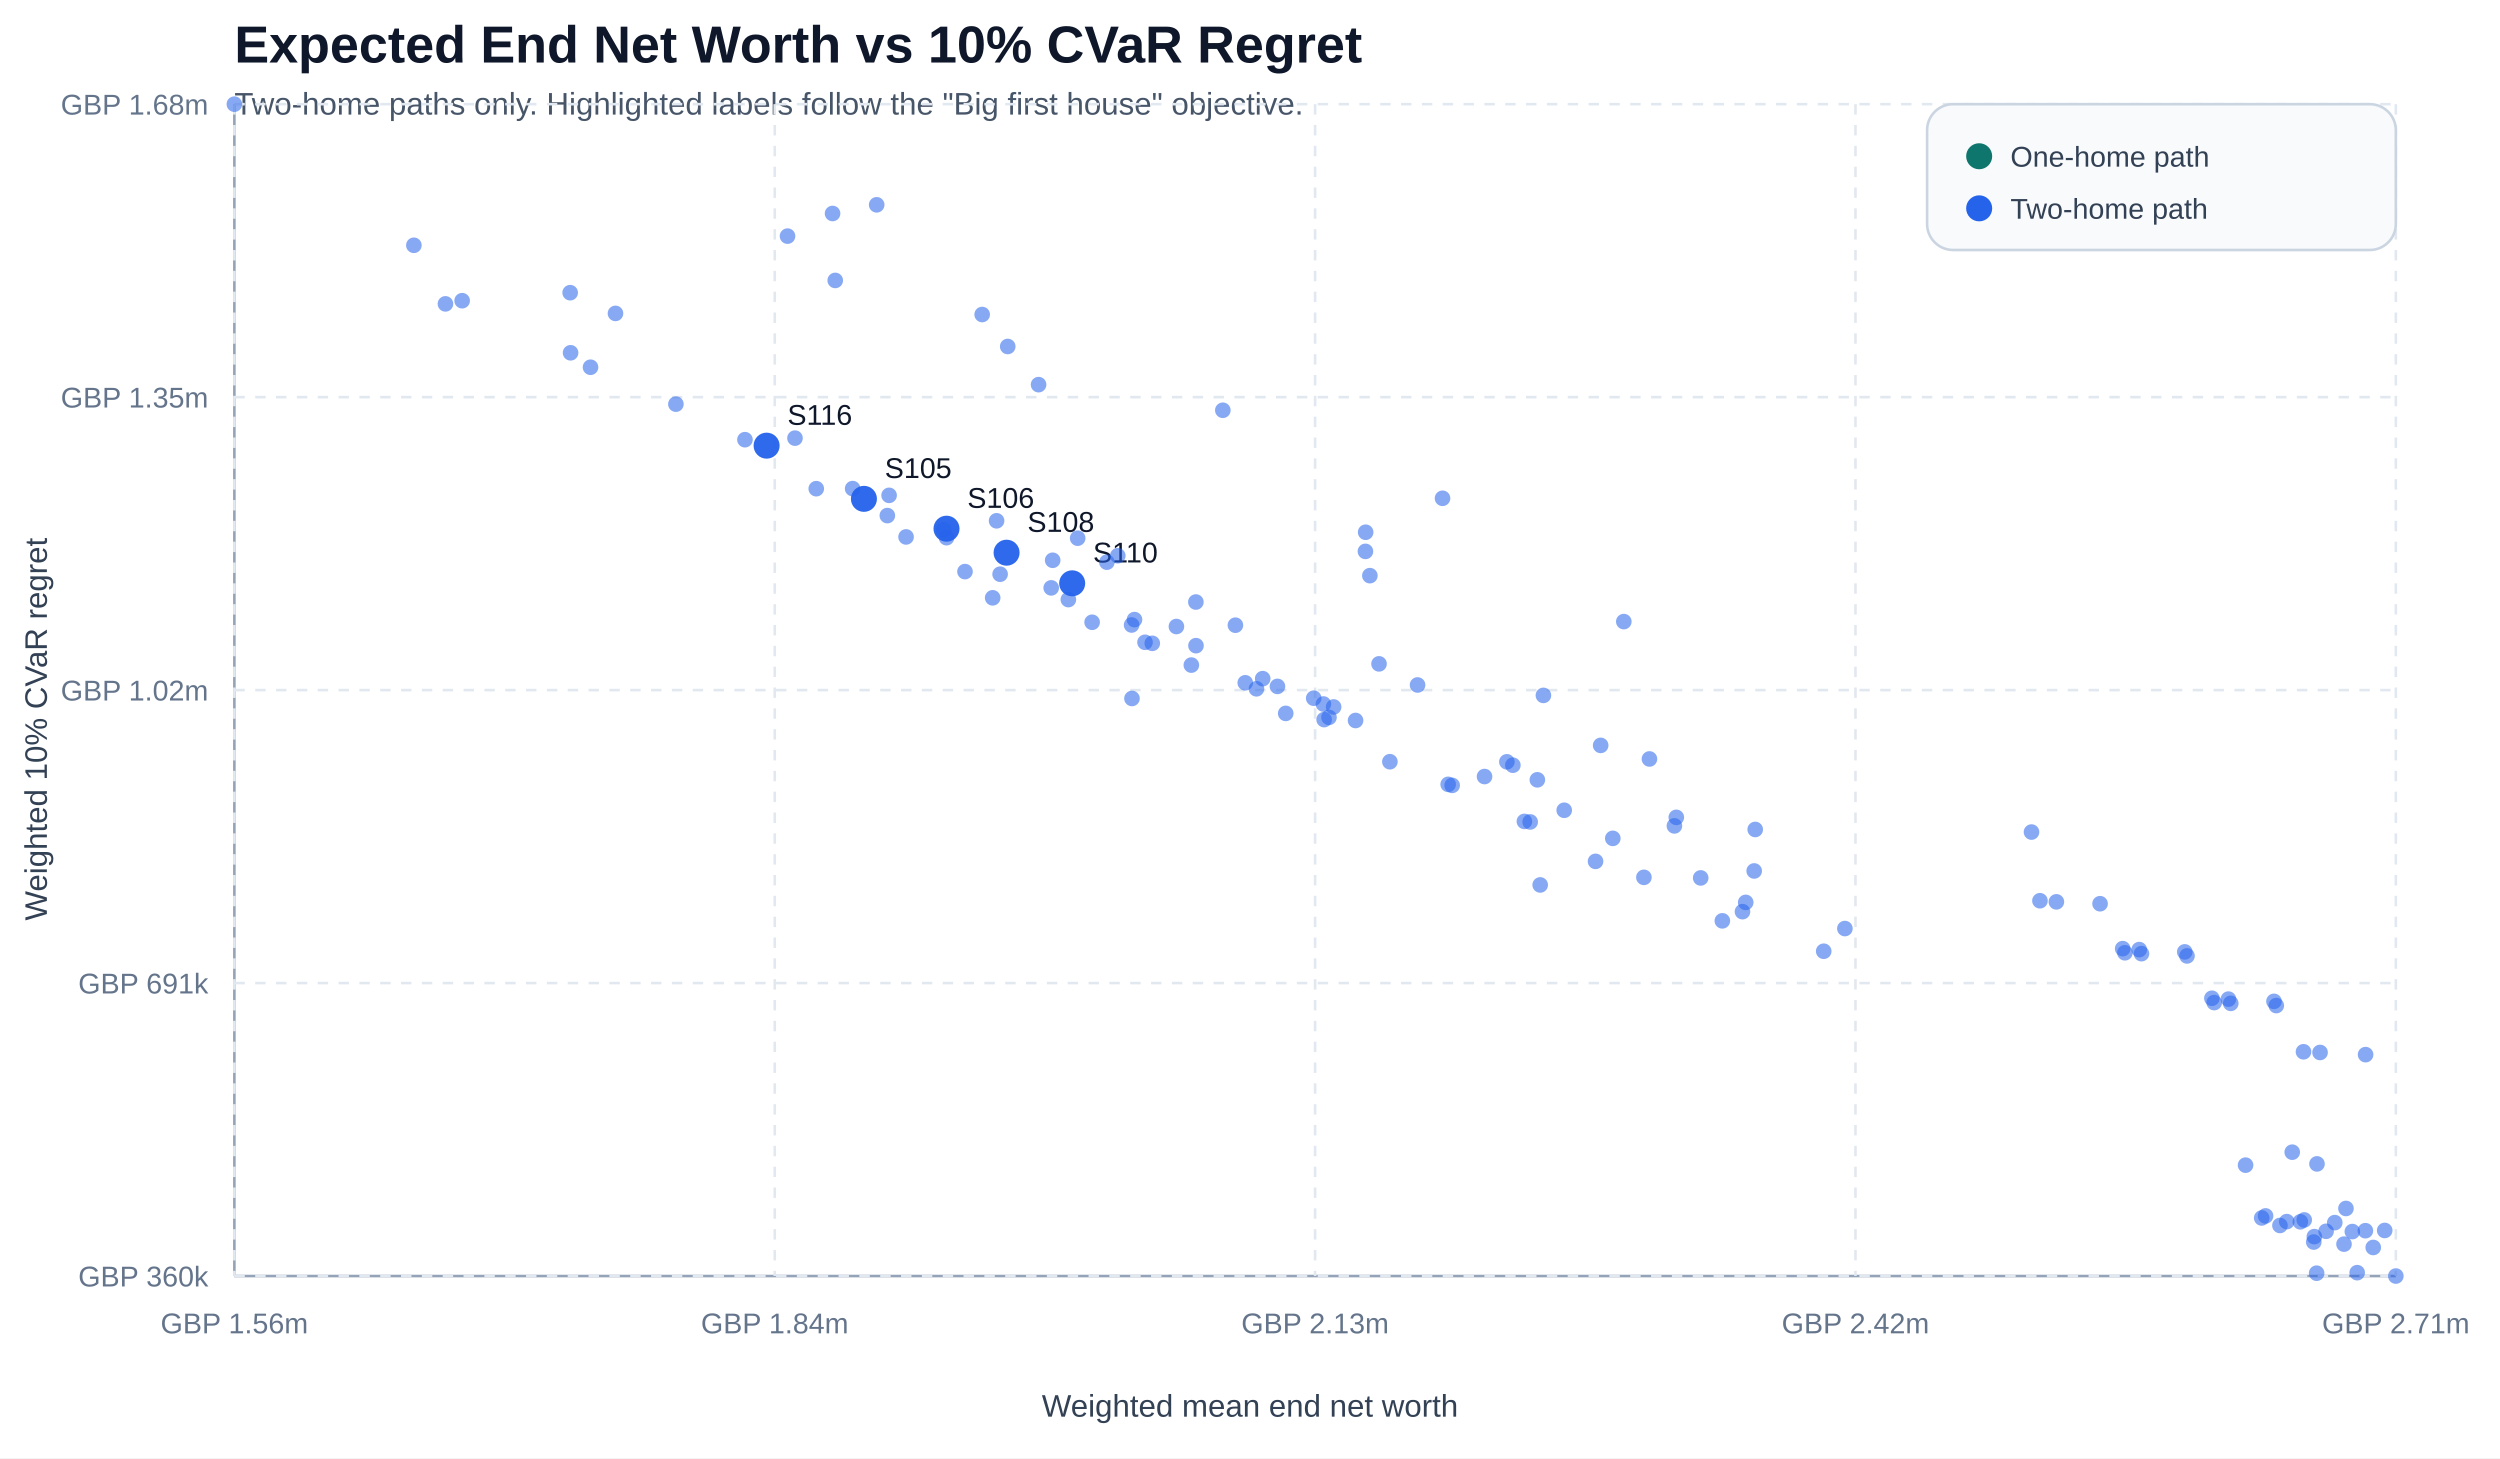
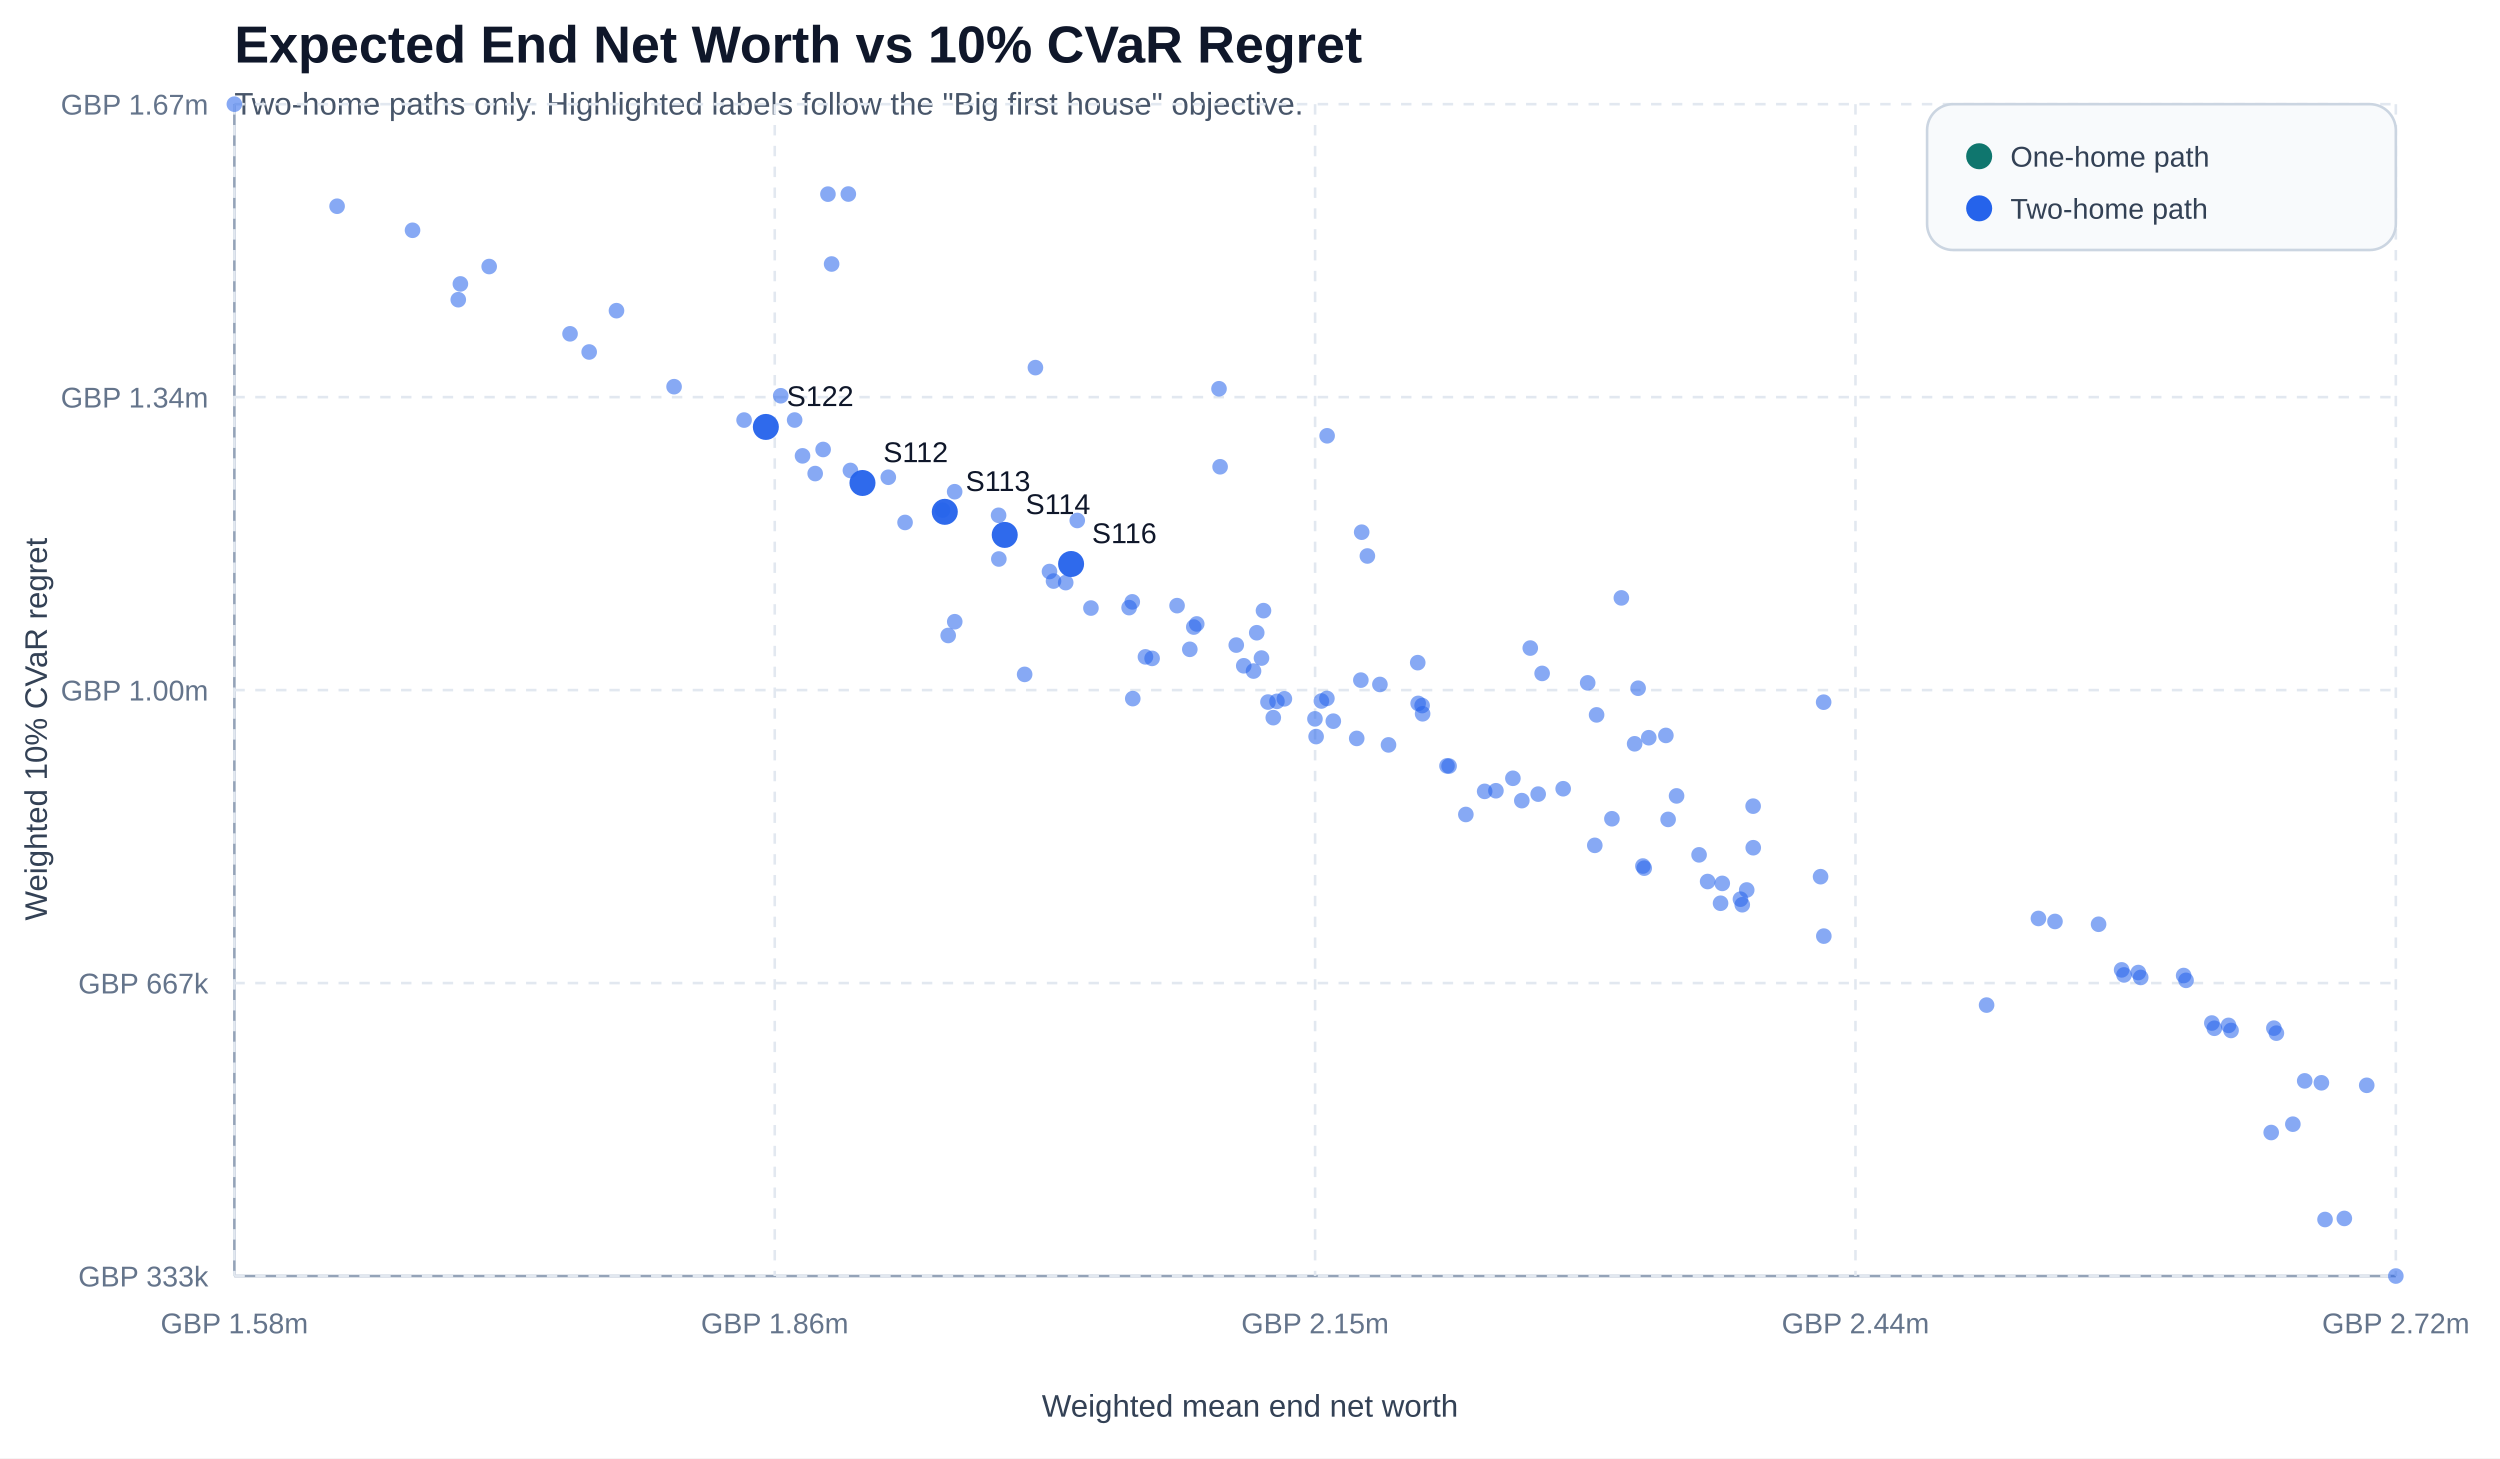
<svg xmlns="http://www.w3.org/2000/svg" width="960" height="560" viewBox="0 0 960 560">
  <rect width="960" height="560" fill="#ffffff" />
  <text x="90" y="24" font-size="20" font-family="Arial, sans-serif" font-weight="700" fill="#0f172a">Expected End Net Worth vs 10% CVaR Regret</text>
  <text x="90" y="44" font-size="12" font-family="Arial, sans-serif" fill="#475569">Two-home paths only. Highlighted labels follow the "Big first house" objective.</text>
  <line x1="90" y1="490" x2="920" y2="490" stroke="#94a3b8" />
  <line x1="90" y1="40" x2="90" y2="490" stroke="#94a3b8" />
  <line x1="90" y1="40" x2="90" y2="490" stroke="#e2e8f0" stroke-dasharray="4 4" />
  <line x1="90" y1="490" x2="920" y2="490" stroke="#e2e8f0" stroke-dasharray="4 4" />
-   <text x="90" y="512" text-anchor="middle" font-size="11" font-family="Arial, sans-serif" fill="#64748b">GBP 1.56m</text>
-   <text x="80" y="494" text-anchor="end" font-size="11" font-family="Arial, sans-serif" fill="#64748b">GBP 360k</text>
+   <text x="90" y="512" text-anchor="middle" font-size="11" font-family="Arial, sans-serif" fill="#64748b">GBP 1.58m</text>
+   <text x="80" y="494" text-anchor="end" font-size="11" font-family="Arial, sans-serif" fill="#64748b">GBP 333k</text>
  <line x1="297.5" y1="40" x2="297.5" y2="490" stroke="#e2e8f0" stroke-dasharray="4 4" />
  <line x1="90" y1="377.5" x2="920" y2="377.5" stroke="#e2e8f0" stroke-dasharray="4 4" />
-   <text x="297.5" y="512" text-anchor="middle" font-size="11" font-family="Arial, sans-serif" fill="#64748b">GBP 1.84m</text>
-   <text x="80" y="381.5" text-anchor="end" font-size="11" font-family="Arial, sans-serif" fill="#64748b">GBP 691k</text>
+   <text x="297.5" y="512" text-anchor="middle" font-size="11" font-family="Arial, sans-serif" fill="#64748b">GBP 1.86m</text>
+   <text x="80" y="381.5" text-anchor="end" font-size="11" font-family="Arial, sans-serif" fill="#64748b">GBP 667k</text>
  <line x1="505" y1="40" x2="505" y2="490" stroke="#e2e8f0" stroke-dasharray="4 4" />
  <line x1="90" y1="265" x2="920" y2="265" stroke="#e2e8f0" stroke-dasharray="4 4" />
-   <text x="505" y="512" text-anchor="middle" font-size="11" font-family="Arial, sans-serif" fill="#64748b">GBP 2.13m</text>
-   <text x="80" y="269" text-anchor="end" font-size="11" font-family="Arial, sans-serif" fill="#64748b">GBP 1.02m</text>
+   <text x="505" y="512" text-anchor="middle" font-size="11" font-family="Arial, sans-serif" fill="#64748b">GBP 2.15m</text>
+   <text x="80" y="269" text-anchor="end" font-size="11" font-family="Arial, sans-serif" fill="#64748b">GBP 1.00m</text>
  <line x1="712.5" y1="40" x2="712.5" y2="490" stroke="#e2e8f0" stroke-dasharray="4 4" />
  <line x1="90" y1="152.5" x2="920" y2="152.5" stroke="#e2e8f0" stroke-dasharray="4 4" />
-   <text x="712.5" y="512" text-anchor="middle" font-size="11" font-family="Arial, sans-serif" fill="#64748b">GBP 2.42m</text>
-   <text x="80" y="156.5" text-anchor="end" font-size="11" font-family="Arial, sans-serif" fill="#64748b">GBP 1.35m</text>
+   <text x="712.5" y="512" text-anchor="middle" font-size="11" font-family="Arial, sans-serif" fill="#64748b">GBP 2.44m</text>
+   <text x="80" y="156.5" text-anchor="end" font-size="11" font-family="Arial, sans-serif" fill="#64748b">GBP 1.34m</text>
  <line x1="920" y1="40" x2="920" y2="490" stroke="#e2e8f0" stroke-dasharray="4 4" />
  <line x1="90" y1="40" x2="920" y2="40" stroke="#e2e8f0" stroke-dasharray="4 4" />
-   <text x="920" y="512" text-anchor="middle" font-size="11" font-family="Arial, sans-serif" fill="#64748b">GBP 2.71m</text>
-   <text x="80" y="44" text-anchor="end" font-size="11" font-family="Arial, sans-serif" fill="#64748b">GBP 1.68m</text>
+   <text x="920" y="512" text-anchor="middle" font-size="11" font-family="Arial, sans-serif" fill="#64748b">GBP 2.72m</text>
+   <text x="80" y="44" text-anchor="end" font-size="11" font-family="Arial, sans-serif" fill="#64748b">GBP 1.67m</text>
  <polyline points="920,490" fill="none" stroke="#0f766e" stroke-width="2.5" />
-   <circle cx="493.717" cy="273.945" r="3" fill="#2563eb" opacity="0.55" />
-   <circle cx="557.631" cy="301.589" r="3" fill="#2563eb" opacity="0.55" />
-   <circle cx="533.716" cy="292.503" r="3" fill="#2563eb" opacity="0.55" />
-   <circle cx="612.689" cy="330.769" r="3" fill="#2563eb" opacity="0.55" />
-   <circle cx="457.478" cy="255.394" r="3" fill="#2563eb" opacity="0.55" />
-   <circle cx="508.472" cy="276.328" r="3" fill="#2563eb" opacity="0.55" />
-   <circle cx="419.376" cy="238.952" r="3" fill="#2563eb" opacity="0.55" />
-   <circle cx="482.479" cy="264.497" r="3" fill="#2563eb" opacity="0.55" />
-   <circle cx="585.369" cy="315.423" r="3" fill="#2563eb" opacity="0.55" />
-   <circle cx="556.097" cy="301.193" r="3" fill="#2563eb" opacity="0.55" />
-   <circle cx="631.26" cy="336.9" r="3" fill="#2563eb" opacity="0.55" />
-   <circle cx="478.181" cy="262.193" r="3" fill="#2563eb" opacity="0.55" />
-   <circle cx="484.873" cy="260.603" r="3" fill="#2563eb" opacity="0.55" />
-   <circle cx="459.26" cy="247.938" r="3" fill="#2563eb" opacity="0.55" />
-   <circle cx="384.042" cy="220.492" r="3" fill="#2563eb" opacity="0.55" />
-   <circle cx="434.678" cy="268.211" r="3" fill="#2563eb" opacity="0.55" />
-   <circle cx="434.533" cy="239.992" r="3" fill="#2563eb" opacity="0.55" />
-   <circle cx="403.663" cy="225.741" r="3" fill="#2563eb" opacity="0.55" />
-   <circle cx="411.717" cy="223.992" r="5" fill="#2563eb" opacity="0.95" />
-   <text x="419.717" y="215.992" font-size="11" font-family="Arial, sans-serif" fill="#0f172a">S110</text>
-   <circle cx="512.112" cy="271.475" r="3" fill="#2563eb" opacity="0.55" />
-   <circle cx="544.341" cy="263.031" r="3" fill="#2563eb" opacity="0.55" />
-   <circle cx="674.003" cy="318.517" r="3" fill="#2563eb" opacity="0.55" />
-   <circle cx="669.115" cy="350.075" r="3" fill="#2563eb" opacity="0.55" />
-   <circle cx="410.253" cy="230.236" r="3" fill="#2563eb" opacity="0.55" />
-   <circle cx="529.544" cy="254.924" r="3" fill="#2563eb" opacity="0.55" />
-   <circle cx="670.354" cy="346.525" r="3" fill="#2563eb" opacity="0.55" />
-   <circle cx="435.649" cy="237.925" r="3" fill="#2563eb" opacity="0.55" />
-   <circle cx="347.928" cy="206.179" r="3" fill="#2563eb" opacity="0.55" />
-   <circle cx="590.342" cy="299.453" r="3" fill="#2563eb" opacity="0.55" />
-   <circle cx="386.528" cy="212.234" r="5" fill="#2563eb" opacity="0.95" />
-   <text x="394.528" y="204.234" font-size="11" font-family="Arial, sans-serif" fill="#0f172a">S108</text>
-   <circle cx="362.366" cy="203.434" r="3" fill="#2563eb" opacity="0.55" />
-   <circle cx="673.612" cy="334.446" r="3" fill="#2563eb" opacity="0.55" />
-   <circle cx="600.66" cy="311.142" r="3" fill="#2563eb" opacity="0.55" />
-   <circle cx="510.33" cy="275.467" r="3" fill="#2563eb" opacity="0.55" />
-   <circle cx="490.544" cy="263.578" r="3" fill="#2563eb" opacity="0.55" />
+   <circle cx="493.206" cy="268.352" r="3" fill="#2563eb" opacity="0.55" />
+   <circle cx="556.45" cy="294.17" r="3" fill="#2563eb" opacity="0.55" />
+   <circle cx="533.185" cy="286.042" r="3" fill="#2563eb" opacity="0.55" />
+   <circle cx="612.4" cy="324.614" r="3" fill="#2563eb" opacity="0.55" />
+   <circle cx="456.886" cy="249.338" r="3" fill="#2563eb" opacity="0.55" />
+   <circle cx="555.642" cy="294.105" r="3" fill="#2563eb" opacity="0.55" />
+   <circle cx="507.412" cy="269.185" r="3" fill="#2563eb" opacity="0.55" />
+   <circle cx="418.918" cy="233.496" r="3" fill="#2563eb" opacity="0.55" />
+   <circle cx="584.376" cy="307.441" r="3" fill="#2563eb" opacity="0.55" />
+   <circle cx="481.358" cy="257.686" r="3" fill="#2563eb" opacity="0.55" />
+   <circle cx="477.601" cy="255.661" r="3" fill="#2563eb" opacity="0.55" />
+   <circle cx="630.873" cy="332.556" r="3" fill="#2563eb" opacity="0.55" />
+   <circle cx="484.412" cy="252.699" r="3" fill="#2563eb" opacity="0.55" />
+   <circle cx="458.408" cy="240.79" r="3" fill="#2563eb" opacity="0.55" />
+   <circle cx="383.555" cy="214.656" r="3" fill="#2563eb" opacity="0.55" />
+   <circle cx="433.577" cy="233.325" r="3" fill="#2563eb" opacity="0.55" />
+   <circle cx="403.006" cy="219.469" r="3" fill="#2563eb" opacity="0.55" />
+   <circle cx="434.98" cy="268.269" r="3" fill="#2563eb" opacity="0.55" />
+   <circle cx="544.574" cy="270.106" r="3" fill="#2563eb" opacity="0.55" />
+   <circle cx="529.886" cy="262.833" r="3" fill="#2563eb" opacity="0.55" />
+   <circle cx="411.298" cy="216.575" r="5" fill="#2563eb" opacity="0.95" />
+   <text x="419.298" y="208.575" font-size="11" font-family="Arial, sans-serif" fill="#0f172a">S116</text>
+   <circle cx="670.74" cy="341.754" r="3" fill="#2563eb" opacity="0.55" />
+   <circle cx="673.203" cy="309.56" r="3" fill="#2563eb" opacity="0.55" />
+   <circle cx="511.989" cy="276.93" r="3" fill="#2563eb" opacity="0.55" />
+   <circle cx="669.032" cy="347.423" r="3" fill="#2563eb" opacity="0.55" />
+   <circle cx="590.659" cy="304.942" r="3" fill="#2563eb" opacity="0.55" />
+   <circle cx="409.229" cy="223.723" r="3" fill="#2563eb" opacity="0.55" />
+   <circle cx="347.541" cy="200.623" r="3" fill="#2563eb" opacity="0.55" />
+   <circle cx="673.246" cy="325.525" r="3" fill="#2563eb" opacity="0.55" />
+   <circle cx="509.531" cy="268.19" r="3" fill="#2563eb" opacity="0.55" />
+   <circle cx="434.792" cy="231.111" r="3" fill="#2563eb" opacity="0.55" />
+   <circle cx="660.694" cy="346.85" r="3" fill="#2563eb" opacity="0.55" />
+   <circle cx="361.945" cy="195.886" r="3" fill="#2563eb" opacity="0.55" />
+   <circle cx="385.816" cy="205.407" r="5" fill="#2563eb" opacity="0.95" />
+   <text x="393.816" y="197.407" font-size="11" font-family="Arial, sans-serif" fill="#0f172a">S114</text>
+   <circle cx="600.258" cy="302.873" r="3" fill="#2563eb" opacity="0.55" />
+   <circle cx="643.803" cy="305.628" r="3" fill="#2563eb" opacity="0.55" />
  <circle cx="920" cy="490" r="3" fill="#2563eb" opacity="0.55" />
-   <circle cx="643.702" cy="313.869" r="3" fill="#2563eb" opacity="0.55" />
-   <circle cx="619.316" cy="321.934" r="3" fill="#2563eb" opacity="0.55" />
-   <circle cx="633.39" cy="291.439" r="3" fill="#2563eb" opacity="0.55" />
-   <circle cx="905.157" cy="488.707" r="3" fill="#2563eb" opacity="0.55" />
-   <circle cx="889.585" cy="488.911" r="3" fill="#2563eb" opacity="0.55" />
-   <circle cx="911.323" cy="479.029" r="3" fill="#2563eb" opacity="0.55" />
-   <circle cx="592.669" cy="267.031" r="3" fill="#2563eb" opacity="0.55" />
-   <circle cx="915.726" cy="472.498" r="3" fill="#2563eb" opacity="0.55" />
-   <circle cx="900.102" cy="477.745" r="3" fill="#2563eb" opacity="0.55" />
-   <circle cx="653.063" cy="337.12" r="3" fill="#2563eb" opacity="0.55" />
-   <circle cx="908.31" cy="472.588" r="3" fill="#2563eb" opacity="0.55" />
-   <circle cx="341.414" cy="190.217" r="3" fill="#2563eb" opacity="0.55" />
-   <circle cx="903.296" cy="472.923" r="3" fill="#2563eb" opacity="0.55" />
-   <circle cx="888.483" cy="476.95" r="3" fill="#2563eb" opacity="0.55" />
-   <circle cx="888.708" cy="474.862" r="3" fill="#2563eb" opacity="0.55" />
-   <circle cx="893.218" cy="472.823" r="3" fill="#2563eb" opacity="0.55" />
-   <circle cx="896.552" cy="469.487" r="3" fill="#2563eb" opacity="0.55" />
-   <circle cx="661.381" cy="353.604" r="3" fill="#2563eb" opacity="0.55" />
-   <circle cx="900.847" cy="464.052" r="3" fill="#2563eb" opacity="0.55" />
-   <circle cx="883.337" cy="469.174" r="3" fill="#2563eb" opacity="0.55" />
-   <circle cx="884.823" cy="468.455" r="3" fill="#2563eb" opacity="0.55" />
-   <circle cx="875.502" cy="470.578" r="3" fill="#2563eb" opacity="0.55" />
-   <circle cx="878.121" cy="469.099" r="3" fill="#2563eb" opacity="0.55" />
-   <circle cx="868.495" cy="467.7" r="3" fill="#2563eb" opacity="0.55" />
-   <circle cx="869.981" cy="466.911" r="3" fill="#2563eb" opacity="0.55" />
-   <circle cx="520.535" cy="276.67" r="3" fill="#2563eb" opacity="0.55" />
-   <circle cx="363.472" cy="206.47" r="3" fill="#2563eb" opacity="0.55" />
-   <circle cx="889.721" cy="446.936" r="3" fill="#2563eb" opacity="0.55" />
-   <circle cx="327.414" cy="187.624" r="3" fill="#2563eb" opacity="0.55" />
-   <circle cx="880.215" cy="442.439" r="3" fill="#2563eb" opacity="0.55" />
-   <circle cx="862.295" cy="447.421" r="3" fill="#2563eb" opacity="0.55" />
-   <circle cx="331.747" cy="191.557" r="5" fill="#2563eb" opacity="0.95" />
-   <text x="339.747" y="183.557" font-size="11" font-family="Arial, sans-serif" fill="#0f172a">S105</text>
-   <circle cx="708.436" cy="356.563" r="3" fill="#2563eb" opacity="0.55" />
-   <circle cx="313.443" cy="187.657" r="3" fill="#2563eb" opacity="0.55" />
-   <circle cx="700.307" cy="365.276" r="3" fill="#2563eb" opacity="0.55" />
-   <circle cx="363.457" cy="203.016" r="5" fill="#2563eb" opacity="0.95" />
-   <text x="371.457" y="195.016" font-size="11" font-family="Arial, sans-serif" fill="#0f172a">S106</text>
-   <circle cx="504.47" cy="268.114" r="3" fill="#2563eb" opacity="0.55" />
-   <circle cx="294.376" cy="171.132" r="5" fill="#2563eb" opacity="0.95" />
-   <text x="302.376" y="163.132" font-size="11" font-family="Arial, sans-serif" fill="#0f172a">S116</text>
-   <circle cx="340.739" cy="197.985" r="3" fill="#2563eb" opacity="0.55" />
-   <circle cx="908.385" cy="404.979" r="3" fill="#2563eb" opacity="0.55" />
-   <circle cx="580.941" cy="293.838" r="3" fill="#2563eb" opacity="0.55" />
-   <circle cx="286.063" cy="168.843" r="3" fill="#2563eb" opacity="0.55" />
-   <circle cx="890.901" cy="404.152" r="3" fill="#2563eb" opacity="0.55" />
-   <circle cx="884.542" cy="403.883" r="3" fill="#2563eb" opacity="0.55" />
-   <circle cx="474.395" cy="240.079" r="3" fill="#2563eb" opacity="0.55" />
-   <circle cx="526.029" cy="221.05" r="3" fill="#2563eb" opacity="0.55" />
-   <circle cx="587.589" cy="315.622" r="3" fill="#2563eb" opacity="0.55" />
-   <circle cx="874.096" cy="386.141" r="3" fill="#2563eb" opacity="0.55" />
-   <circle cx="873.208" cy="384.522" r="3" fill="#2563eb" opacity="0.55" />
-   <circle cx="570.063" cy="298.193" r="3" fill="#2563eb" opacity="0.55" />
-   <circle cx="856.613" cy="385.295" r="3" fill="#2563eb" opacity="0.55" />
-   <circle cx="855.724" cy="383.66" r="3" fill="#2563eb" opacity="0.55" />
-   <circle cx="850.253" cy="384.991" r="3" fill="#2563eb" opacity="0.55" />
-   <circle cx="849.365" cy="383.33" r="3" fill="#2563eb" opacity="0.55" />
-   <circle cx="442.474" cy="247.04" r="3" fill="#2563eb" opacity="0.55" />
-   <circle cx="578.639" cy="292.537" r="3" fill="#2563eb" opacity="0.55" />
-   <circle cx="439.691" cy="246.642" r="3" fill="#2563eb" opacity="0.55" />
-   <circle cx="839.808" cy="367.071" r="3" fill="#2563eb" opacity="0.55" />
-   <circle cx="838.946" cy="365.526" r="3" fill="#2563eb" opacity="0.55" />
-   <circle cx="524.328" cy="211.734" r="3" fill="#2563eb" opacity="0.55" />
-   <circle cx="822.324" cy="366.205" r="3" fill="#2563eb" opacity="0.55" />
-   <circle cx="821.467" cy="364.645" r="3" fill="#2563eb" opacity="0.55" />
-   <circle cx="815.965" cy="365.867" r="3" fill="#2563eb" opacity="0.55" />
-   <circle cx="815.107" cy="364.276" r="3" fill="#2563eb" opacity="0.55" />
-   <circle cx="508.185" cy="270.337" r="3" fill="#2563eb" opacity="0.55" />
-   <circle cx="459.217" cy="231.179" r="3" fill="#2563eb" opacity="0.55" />
-   <circle cx="806.424" cy="347.031" r="3" fill="#2563eb" opacity="0.55" />
-   <circle cx="259.543" cy="155.191" r="3" fill="#2563eb" opacity="0.55" />
-   <circle cx="789.652" cy="346.309" r="3" fill="#2563eb" opacity="0.55" />
-   <circle cx="783.34" cy="345.886" r="3" fill="#2563eb" opacity="0.55" />
-   <circle cx="614.653" cy="286.228" r="3" fill="#2563eb" opacity="0.55" />
-   <circle cx="413.825" cy="206.663" r="3" fill="#2563eb" opacity="0.55" />
-   <circle cx="219.102" cy="135.473" r="3" fill="#2563eb" opacity="0.55" />
-   <circle cx="780.097" cy="319.509" r="3" fill="#2563eb" opacity="0.55" />
-   <circle cx="524.41" cy="204.381" r="3" fill="#2563eb" opacity="0.55" />
-   <circle cx="398.813" cy="147.705" r="3" fill="#2563eb" opacity="0.55" />
-   <circle cx="591.434" cy="339.817" r="3" fill="#2563eb" opacity="0.55" />
-   <circle cx="642.974" cy="317.143" r="3" fill="#2563eb" opacity="0.55" />
-   <circle cx="370.556" cy="219.497" r="3" fill="#2563eb" opacity="0.55" />
-   <circle cx="404.228" cy="215.148" r="3" fill="#2563eb" opacity="0.55" />
-   <circle cx="425.044" cy="215.873" r="3" fill="#2563eb" opacity="0.55" />
-   <circle cx="386.965" cy="133.049" r="3" fill="#2563eb" opacity="0.55" />
-   <circle cx="320.733" cy="107.688" r="3" fill="#2563eb" opacity="0.55" />
-   <circle cx="226.759" cy="141.022" r="3" fill="#2563eb" opacity="0.55" />
-   <circle cx="623.542" cy="238.691" r="3" fill="#2563eb" opacity="0.55" />
-   <circle cx="177.465" cy="115.473" r="3" fill="#2563eb" opacity="0.55" />
-   <circle cx="451.741" cy="240.583" r="3" fill="#2563eb" opacity="0.55" />
-   <circle cx="377.153" cy="120.776" r="3" fill="#2563eb" opacity="0.55" />
-   <circle cx="553.932" cy="191.346" r="3" fill="#2563eb" opacity="0.55" />
-   <circle cx="302.411" cy="90.672" r="3" fill="#2563eb" opacity="0.55" />
-   <circle cx="429.226" cy="213.403" r="3" fill="#2563eb" opacity="0.55" />
-   <circle cx="381.186" cy="229.562" r="3" fill="#2563eb" opacity="0.55" />
-   <circle cx="382.688" cy="199.992" r="3" fill="#2563eb" opacity="0.55" />
-   <circle cx="469.567" cy="157.543" r="3" fill="#2563eb" opacity="0.55" />
-   <circle cx="305.275" cy="168.242" r="3" fill="#2563eb" opacity="0.55" />
-   <circle cx="236.344" cy="120.35" r="3" fill="#2563eb" opacity="0.55" />
-   <circle cx="336.645" cy="78.649" r="3" fill="#2563eb" opacity="0.55" />
-   <circle cx="319.702" cy="81.982" r="3" fill="#2563eb" opacity="0.55" />
-   <circle cx="218.944" cy="112.393" r="3" fill="#2563eb" opacity="0.55" />
-   <circle cx="171.049" cy="116.687" r="3" fill="#2563eb" opacity="0.55" />
-   <circle cx="158.93" cy="94.192" r="3" fill="#2563eb" opacity="0.55" />
+   <circle cx="668.329" cy="345.286" r="3" fill="#2563eb" opacity="0.55" />
+   <circle cx="618.974" cy="314.402" r="3" fill="#2563eb" opacity="0.55" />
+   <circle cx="633.128" cy="283.283" r="3" fill="#2563eb" opacity="0.55" />
+   <circle cx="490.347" cy="269.316" r="3" fill="#2563eb" opacity="0.55" />
+   <circle cx="652.444" cy="328.262" r="3" fill="#2563eb" opacity="0.55" />
+   <circle cx="592.178" cy="258.593" r="3" fill="#2563eb" opacity="0.55" />
+   <circle cx="639.697" cy="282.403" r="3" fill="#2563eb" opacity="0.55" />
+   <circle cx="580.952" cy="298.865" r="3" fill="#2563eb" opacity="0.55" />
+   <circle cx="640.558" cy="314.653" r="3" fill="#2563eb" opacity="0.55" />
+   <circle cx="900.225" cy="467.879" r="3" fill="#2563eb" opacity="0.55" />
+   <circle cx="700.348" cy="359.465" r="3" fill="#2563eb" opacity="0.55" />
+   <circle cx="892.812" cy="468.293" r="3" fill="#2563eb" opacity="0.55" />
+   <circle cx="520.978" cy="283.553" r="3" fill="#2563eb" opacity="0.55" />
+   <circle cx="562.885" cy="312.762" r="3" fill="#2563eb" opacity="0.55" />
+   <circle cx="341.109" cy="183.266" r="3" fill="#2563eb" opacity="0.55" />
+   <circle cx="629.04" cy="264.281" r="3" fill="#2563eb" opacity="0.55" />
+   <circle cx="504.938" cy="276.045" r="3" fill="#2563eb" opacity="0.55" />
+   <circle cx="872.139" cy="434.892" r="3" fill="#2563eb" opacity="0.55" />
+   <circle cx="880.457" cy="431.684" r="3" fill="#2563eb" opacity="0.55" />
+   <circle cx="326.561" cy="180.656" r="3" fill="#2563eb" opacity="0.55" />
+   <circle cx="313.028" cy="181.851" r="3" fill="#2563eb" opacity="0.55" />
+   <circle cx="908.824" cy="416.758" r="3" fill="#2563eb" opacity="0.55" />
+   <circle cx="331.189" cy="185.466" r="5" fill="#2563eb" opacity="0.95" />
+   <text x="339.189" y="177.466" font-size="11" font-family="Arial, sans-serif" fill="#0f172a">S112</text>
+   <circle cx="587.624" cy="248.859" r="3" fill="#2563eb" opacity="0.55" />
+   <circle cx="891.417" cy="415.797" r="3" fill="#2563eb" opacity="0.55" />
+   <circle cx="609.672" cy="262.217" r="3" fill="#2563eb" opacity="0.55" />
+   <circle cx="474.724" cy="247.715" r="3" fill="#2563eb" opacity="0.55" />
+   <circle cx="362.801" cy="196.547" r="5" fill="#2563eb" opacity="0.95" />
+   <text x="370.801" y="188.547" font-size="11" font-family="Arial, sans-serif" fill="#0f172a">S113</text>
+   <circle cx="885.004" cy="415.056" r="3" fill="#2563eb" opacity="0.55" />
+   <circle cx="661.35" cy="339.225" r="3" fill="#2563eb" opacity="0.55" />
+   <circle cx="655.727" cy="338.509" r="3" fill="#2563eb" opacity="0.55" />
+   <circle cx="294.089" cy="163.942" r="5" fill="#2563eb" opacity="0.95" />
+   <text x="302.089" y="155.942" font-size="11" font-family="Arial, sans-serif" fill="#0f172a">S122</text>
+   <circle cx="613.092" cy="274.515" r="3" fill="#2563eb" opacity="0.55" />
+   <circle cx="627.702" cy="285.619" r="3" fill="#2563eb" opacity="0.55" />
+   <circle cx="874.133" cy="396.731" r="3" fill="#2563eb" opacity="0.55" />
+   <circle cx="525.074" cy="213.501" r="3" fill="#2563eb" opacity="0.55" />
+   <circle cx="873.165" cy="394.814" r="3" fill="#2563eb" opacity="0.55" />
+   <circle cx="285.73" cy="161.307" r="3" fill="#2563eb" opacity="0.55" />
+   <circle cx="485.18" cy="234.486" r="3" fill="#2563eb" opacity="0.55" />
+   <circle cx="316.08" cy="172.604" r="3" fill="#2563eb" opacity="0.55" />
+   <circle cx="856.726" cy="395.698" r="3" fill="#2563eb" opacity="0.55" />
+   <circle cx="570.106" cy="303.885" r="3" fill="#2563eb" opacity="0.55" />
+   <circle cx="855.759" cy="393.746" r="3" fill="#2563eb" opacity="0.55" />
+   <circle cx="574.432" cy="303.65" r="3" fill="#2563eb" opacity="0.55" />
+   <circle cx="850.313" cy="394.852" r="3" fill="#2563eb" opacity="0.55" />
+   <circle cx="849.345" cy="392.844" r="3" fill="#2563eb" opacity="0.55" />
+   <circle cx="762.85" cy="385.955" r="3" fill="#2563eb" opacity="0.55" />
+   <circle cx="522.567" cy="261.167" r="3" fill="#2563eb" opacity="0.55" />
+   <circle cx="839.442" cy="376.455" r="3" fill="#2563eb" opacity="0.55" />
+   <circle cx="699.1" cy="336.646" r="3" fill="#2563eb" opacity="0.55" />
+   <circle cx="838.519" cy="374.605" r="3" fill="#2563eb" opacity="0.55" />
+   <circle cx="442.407" cy="252.821" r="3" fill="#2563eb" opacity="0.55" />
+   <circle cx="822.035" cy="375.343" r="3" fill="#2563eb" opacity="0.55" />
+   <circle cx="439.851" cy="252.237" r="3" fill="#2563eb" opacity="0.55" />
+   <circle cx="821.115" cy="373.46" r="3" fill="#2563eb" opacity="0.55" />
+   <circle cx="544.408" cy="254.459" r="3" fill="#2563eb" opacity="0.55" />
+   <circle cx="546.088" cy="270.938" r="3" fill="#2563eb" opacity="0.55" />
+   <circle cx="815.622" cy="374.372" r="3" fill="#2563eb" opacity="0.55" />
+   <circle cx="814.703" cy="372.432" r="3" fill="#2563eb" opacity="0.55" />
+   <circle cx="631.384" cy="333.375" r="3" fill="#2563eb" opacity="0.55" />
+   <circle cx="366.622" cy="238.738" r="3" fill="#2563eb" opacity="0.55" />
+   <circle cx="468.519" cy="179.238" r="3" fill="#2563eb" opacity="0.55" />
+   <circle cx="522.884" cy="204.362" r="3" fill="#2563eb" opacity="0.55" />
+   <circle cx="482.589" cy="242.973" r="3" fill="#2563eb" opacity="0.55" />
+   <circle cx="805.856" cy="354.913" r="3" fill="#2563eb" opacity="0.55" />
+   <circle cx="459.547" cy="239.593" r="3" fill="#2563eb" opacity="0.55" />
+   <circle cx="789.113" cy="353.842" r="3" fill="#2563eb" opacity="0.55" />
+   <circle cx="782.758" cy="352.689" r="3" fill="#2563eb" opacity="0.55" />
+   <circle cx="258.844" cy="148.486" r="3" fill="#2563eb" opacity="0.55" />
+   <circle cx="413.666" cy="199.865" r="3" fill="#2563eb" opacity="0.55" />
+   <circle cx="488.939" cy="275.579" r="3" fill="#2563eb" opacity="0.55" />
+   <circle cx="505.385" cy="282.846" r="3" fill="#2563eb" opacity="0.55" />
+   <circle cx="218.898" cy="128.186" r="3" fill="#2563eb" opacity="0.55" />
+   <circle cx="397.6" cy="141.167" r="3" fill="#2563eb" opacity="0.55" />
+   <circle cx="364.104" cy="244.027" r="3" fill="#2563eb" opacity="0.55" />
+   <circle cx="393.461" cy="258.964" r="3" fill="#2563eb" opacity="0.55" />
+   <circle cx="700.278" cy="269.639" r="3" fill="#2563eb" opacity="0.55" />
+   <circle cx="404.552" cy="223.127" r="3" fill="#2563eb" opacity="0.55" />
+   <circle cx="546.282" cy="274.095" r="3" fill="#2563eb" opacity="0.55" />
+   <circle cx="319.341" cy="101.377" r="3" fill="#2563eb" opacity="0.55" />
+   <circle cx="226.245" cy="135.163" r="3" fill="#2563eb" opacity="0.55" />
+   <circle cx="299.799" cy="151.971" r="3" fill="#2563eb" opacity="0.55" />
+   <circle cx="622.601" cy="229.591" r="3" fill="#2563eb" opacity="0.55" />
+   <circle cx="176.788" cy="109.023" r="3" fill="#2563eb" opacity="0.55" />
+   <circle cx="486.902" cy="269.593" r="3" fill="#2563eb" opacity="0.55" />
+   <circle cx="451.993" cy="232.566" r="3" fill="#2563eb" opacity="0.55" />
+   <circle cx="175.976" cy="115.087" r="3" fill="#2563eb" opacity="0.55" />
+   <circle cx="509.613" cy="167.347" r="3" fill="#2563eb" opacity="0.55" />
+   <circle cx="383.457" cy="197.872" r="3" fill="#2563eb" opacity="0.55" />
+   <circle cx="366.585" cy="188.816" r="3" fill="#2563eb" opacity="0.55" />
+   <circle cx="468.102" cy="149.28" r="3" fill="#2563eb" opacity="0.55" />
+   <circle cx="308.172" cy="175.047" r="3" fill="#2563eb" opacity="0.55" />
+   <circle cx="305.141" cy="161.291" r="3" fill="#2563eb" opacity="0.55" />
+   <circle cx="236.728" cy="119.298" r="3" fill="#2563eb" opacity="0.55" />
+   <circle cx="325.758" cy="74.51" r="3" fill="#2563eb" opacity="0.55" />
+   <circle cx="317.931" cy="74.55" r="3" fill="#2563eb" opacity="0.55" />
+   <circle cx="187.846" cy="102.351" r="3" fill="#2563eb" opacity="0.55" />
+   <circle cx="158.413" cy="88.43" r="3" fill="#2563eb" opacity="0.55" />
+   <circle cx="129.443" cy="79.194" r="3" fill="#2563eb" opacity="0.55" />
  <circle cx="90" cy="40" r="3" fill="#2563eb" opacity="0.55" />
  <text x="480" y="544" text-anchor="middle" font-size="12" font-family="Arial, sans-serif" fill="#334155">Weighted mean end net worth</text>
  <text x="18" y="280" transform="rotate(-90 18 280)" text-anchor="middle" font-size="12" font-family="Arial, sans-serif" fill="#334155">Weighted 10% CVaR regret</text>
  <rect x="740" y="40" width="180" height="56" rx="10" fill="#f8fafc" stroke="#cbd5e1" />
  <circle cx="760" cy="60" r="5" fill="#0f766e" />
  <text x="772" y="64" font-size="11" font-family="Arial, sans-serif" fill="#334155">One-home path</text>
  <circle cx="760" cy="80" r="5" fill="#2563eb" />
  <text x="772" y="84" font-size="11" font-family="Arial, sans-serif" fill="#334155">Two-home path</text>
</svg>
